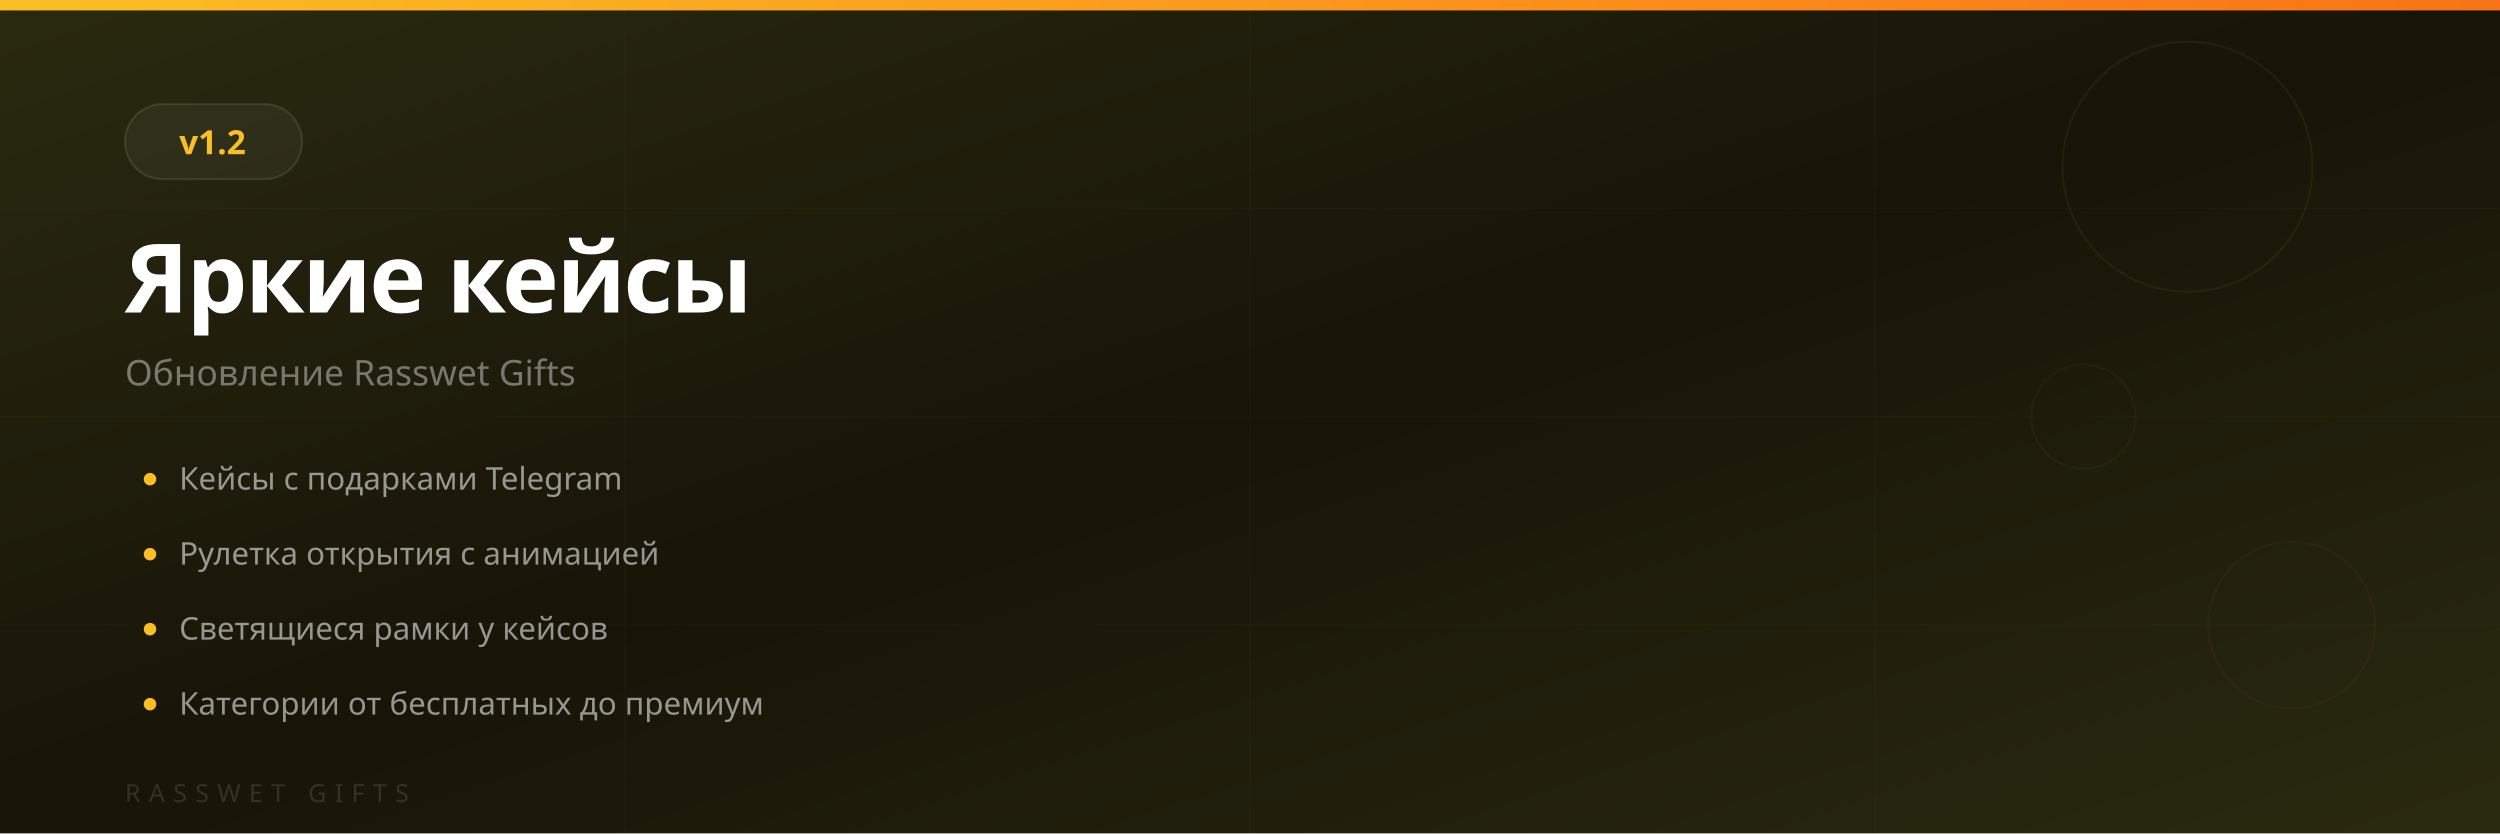
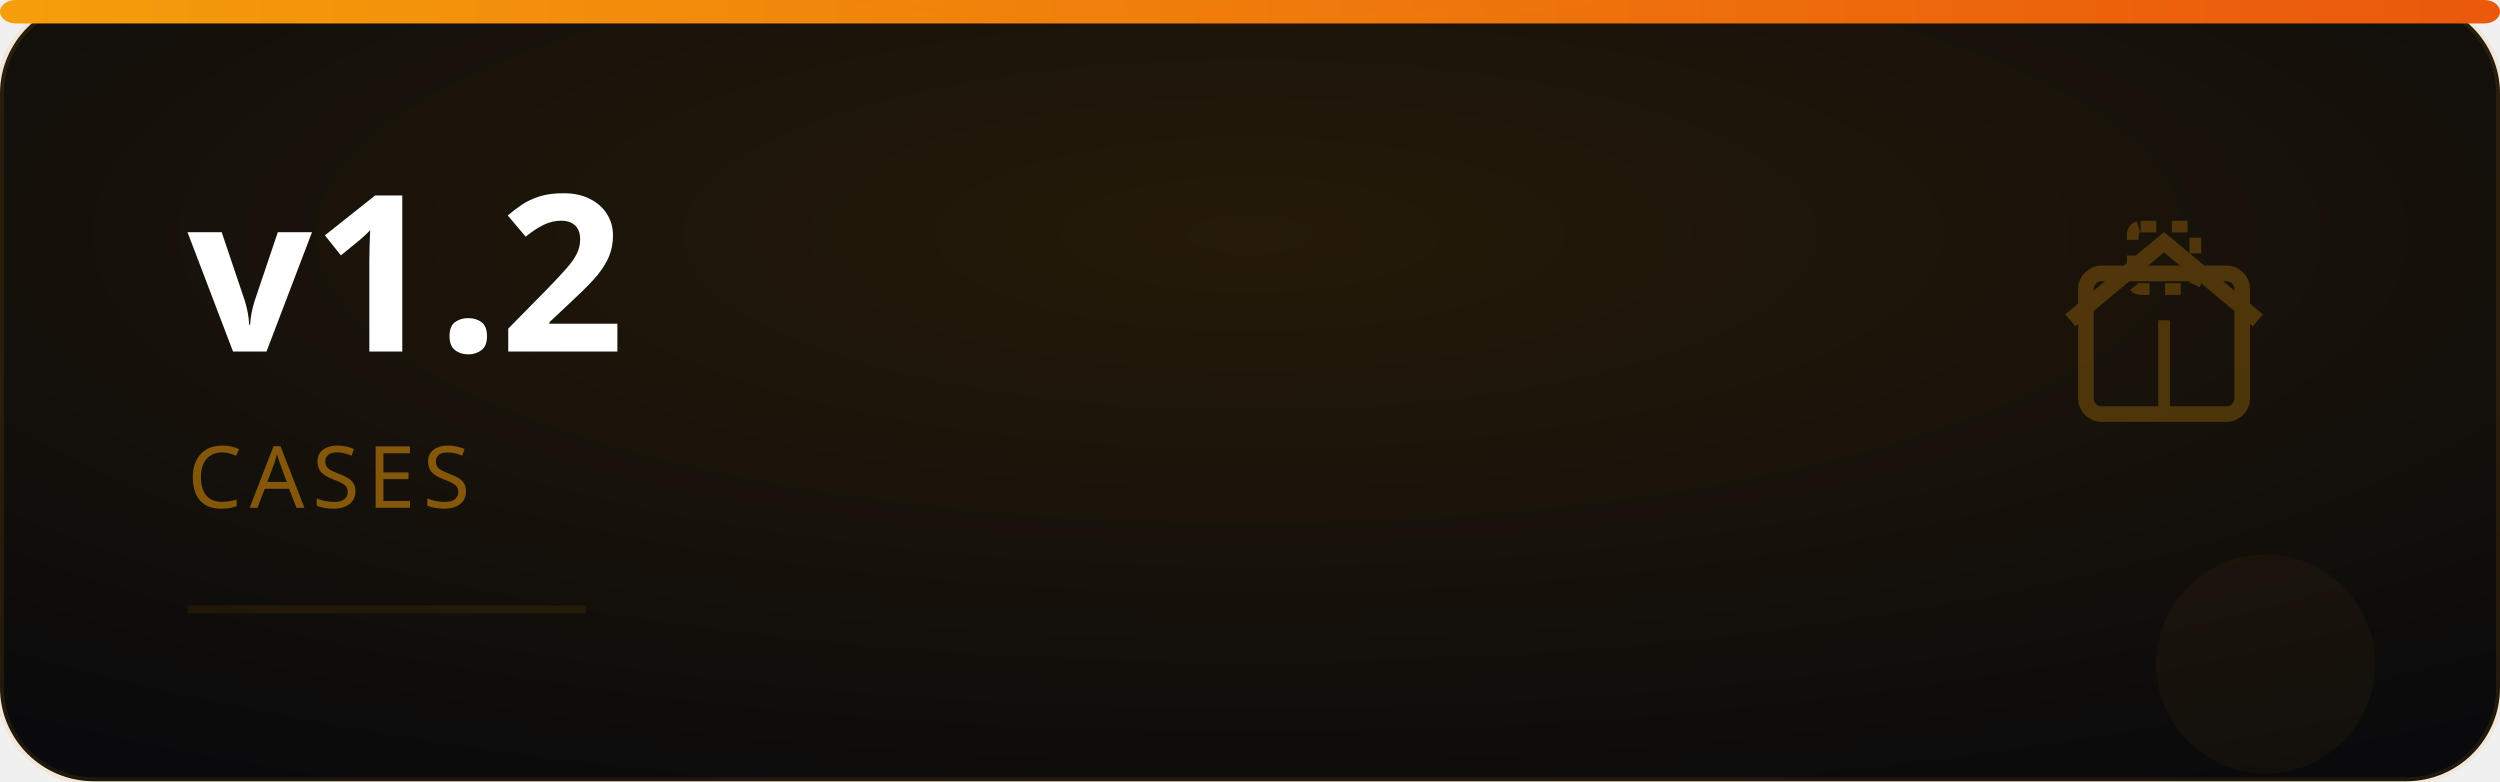
- <svg xmlns="http://www.w3.org/2000/svg" viewBox="0 0 1200 400">
+ <svg xmlns="http://www.w3.org/2000/svg" viewBox="0 0 320 100">
  <defs>
-     <linearGradient id="bg" x1="0%" y1="0%" x2="100%" y2="100%">
-       <stop offset="0%" stop-color="#2A2A10" />
-       <stop offset="50%" stop-color="#181408" />
-       <stop offset="100%" stop-color="#2A2A10" />
+     <radialGradient id="bb12" cx="50%" cy="30%" r="80%">
+       <stop offset="0%" stop-color="#251A08" />
+       <stop offset="100%" stop-color="#0A0A0C" />
+     </radialGradient>
+     <linearGradient id="ba12" x1="0" y1="0" x2="1" y2="0">
+       <stop offset="0%" stop-color="#F59E0B" />
+       <stop offset="100%" stop-color="#EA580C" />
    </linearGradient>
-     <linearGradient id="ac" x1="0%" y1="0%" x2="100%" y2="0%">
-       <stop offset="0%" stop-color="#FBBF24" />
-       <stop offset="100%" stop-color="#F97316" />
-     </linearGradient>
+     <radialGradient id="glb12" cx="50%" cy="0%" rx="50%" ry="40%">
+       <stop offset="0%" stop-color="#F59E0B" stop-opacity="0.08" />
+       <stop offset="100%" stop-color="#F59E0B" stop-opacity="0" />
+     </radialGradient>
  </defs>
-   <rect width="1200" height="400" fill="url(#bg)" />
-   <rect x="0" y="0" width="1200" height="5" fill="url(#ac)" />
-   <g opacity=".03" stroke="#FBBF24" stroke-width=".5">
-     <line x1="0" y1="100" x2="1200" y2="100" />
-     <line x1="0" y1="200" x2="1200" y2="200" />
-     <line x1="0" y1="300" x2="1200" y2="300" />
-     <line x1="300" y1="0" x2="300" y2="400" />
-     <line x1="600" y1="0" x2="600" y2="400" />
-     <line x1="900" y1="0" x2="900" y2="400" />
+   <rect width="320" height="100" rx="12" fill="url(#bb12)" stroke="#F59E0B" stroke-opacity="0.1" />
+   <rect y="0" width="320" height="3" rx="2" fill="url(#ba12)" />
+   <ellipse cx="160" cy="5" rx="120" ry="40" fill="url(#glb12)" />
+   <circle cx="290" cy="85" r="14" fill="#F59E0B" fill-opacity="0.04" />
+   <line x1="24" y1="78" x2="75" y2="78" stroke="#F59E0B" stroke-opacity="0.08" stroke-width="1" />
+   <text x="24" y="45" font-family="system-ui,sans-serif" font-size="28" font-weight="900" fill="white">v1.2</text>
+   <text x="24" y="65" font-family="system-ui,sans-serif" font-size="11" fill="#F59E0B" fill-opacity="0.5" letter-spacing="1">CASES</text>
+   <g transform="translate(265, 25)" opacity="0.25">
+     <rect x="2" y="10" width="20" height="18" rx="2" fill="none" stroke="#F59E0B" stroke-width="2" />
+     <path d="M0 16L12 6L24 16" fill="none" stroke="#F59E0B" stroke-width="2" />
+     <rect x="8" y="4" width="8" height="8" rx="1" fill="none" stroke="#F59E0B" stroke-width="1.5" stroke-dasharray="2 2" />
+     <line x1="12" y1="16" x2="12" y2="28" stroke="#F59E0B" stroke-width="1.5" />
  </g>
-   <circle cx="1050" cy="80" r="60" fill="none" stroke="#FBBF24" stroke-width="1" opacity=".06" />
-   <circle cx="1100" cy="300" r="40" fill="none" stroke="#F97316" stroke-width="1" opacity=".05" />
-   <circle cx="1000" cy="200" r="25" fill="none" stroke="#FBBF24" stroke-width="1" opacity=".04" />
-   <rect x="60" y="50" width="85" height="36" rx="18" fill="rgba(255,255,255,0.05)" stroke="rgba(255,255,255,0.1)" stroke-width="1" />
-   <text x="102" y="74" font-family="system-ui,sans-serif" font-size="16" font-weight="800" fill="#FBBF24" text-anchor="middle">v1.2</text>
-   <text x="60" y="150" font-family="system-ui,sans-serif" font-size="46" font-weight="900" fill="#fff" letter-spacing="-1">Яркие кейсы</text>
-   <text x="60" y="185" font-family="system-ui,sans-serif" font-size="17" fill="rgba(255,255,255,0.4)">Обновление Rasswet Gifts</text>
-   <g>
-     <circle cx="72" cy="230" r="3" fill="#FBBF24" />
-     <text x="86" y="235" font-family="system-ui,sans-serif" font-size="15" fill="rgba(255,255,255,0.55)">Кейсы с подарками Telegram</text>
-     <circle cx="72" cy="266" r="3" fill="#FBBF24" />
-     <text x="86" y="271" font-family="system-ui,sans-serif" font-size="15" fill="rgba(255,255,255,0.55)">Рулетка открытия с анимацией</text>
-     <circle cx="72" cy="302" r="3" fill="#FBBF24" />
-     <text x="86" y="307" font-family="system-ui,sans-serif" font-size="15" fill="rgba(255,255,255,0.55)">Светящиеся рамки у кейсов</text>
-     <circle cx="72" cy="338" r="3" fill="#FBBF24" />
-     <text x="86" y="343" font-family="system-ui,sans-serif" font-size="15" fill="rgba(255,255,255,0.55)">Категории от бесплатных до премиум</text>
-   </g>
-   <text x="60" y="385" font-family="system-ui,sans-serif" font-size="12" fill="rgba(255,255,255,0.12)" letter-spacing="4">RASSWET GIFTS</text>
</svg>
